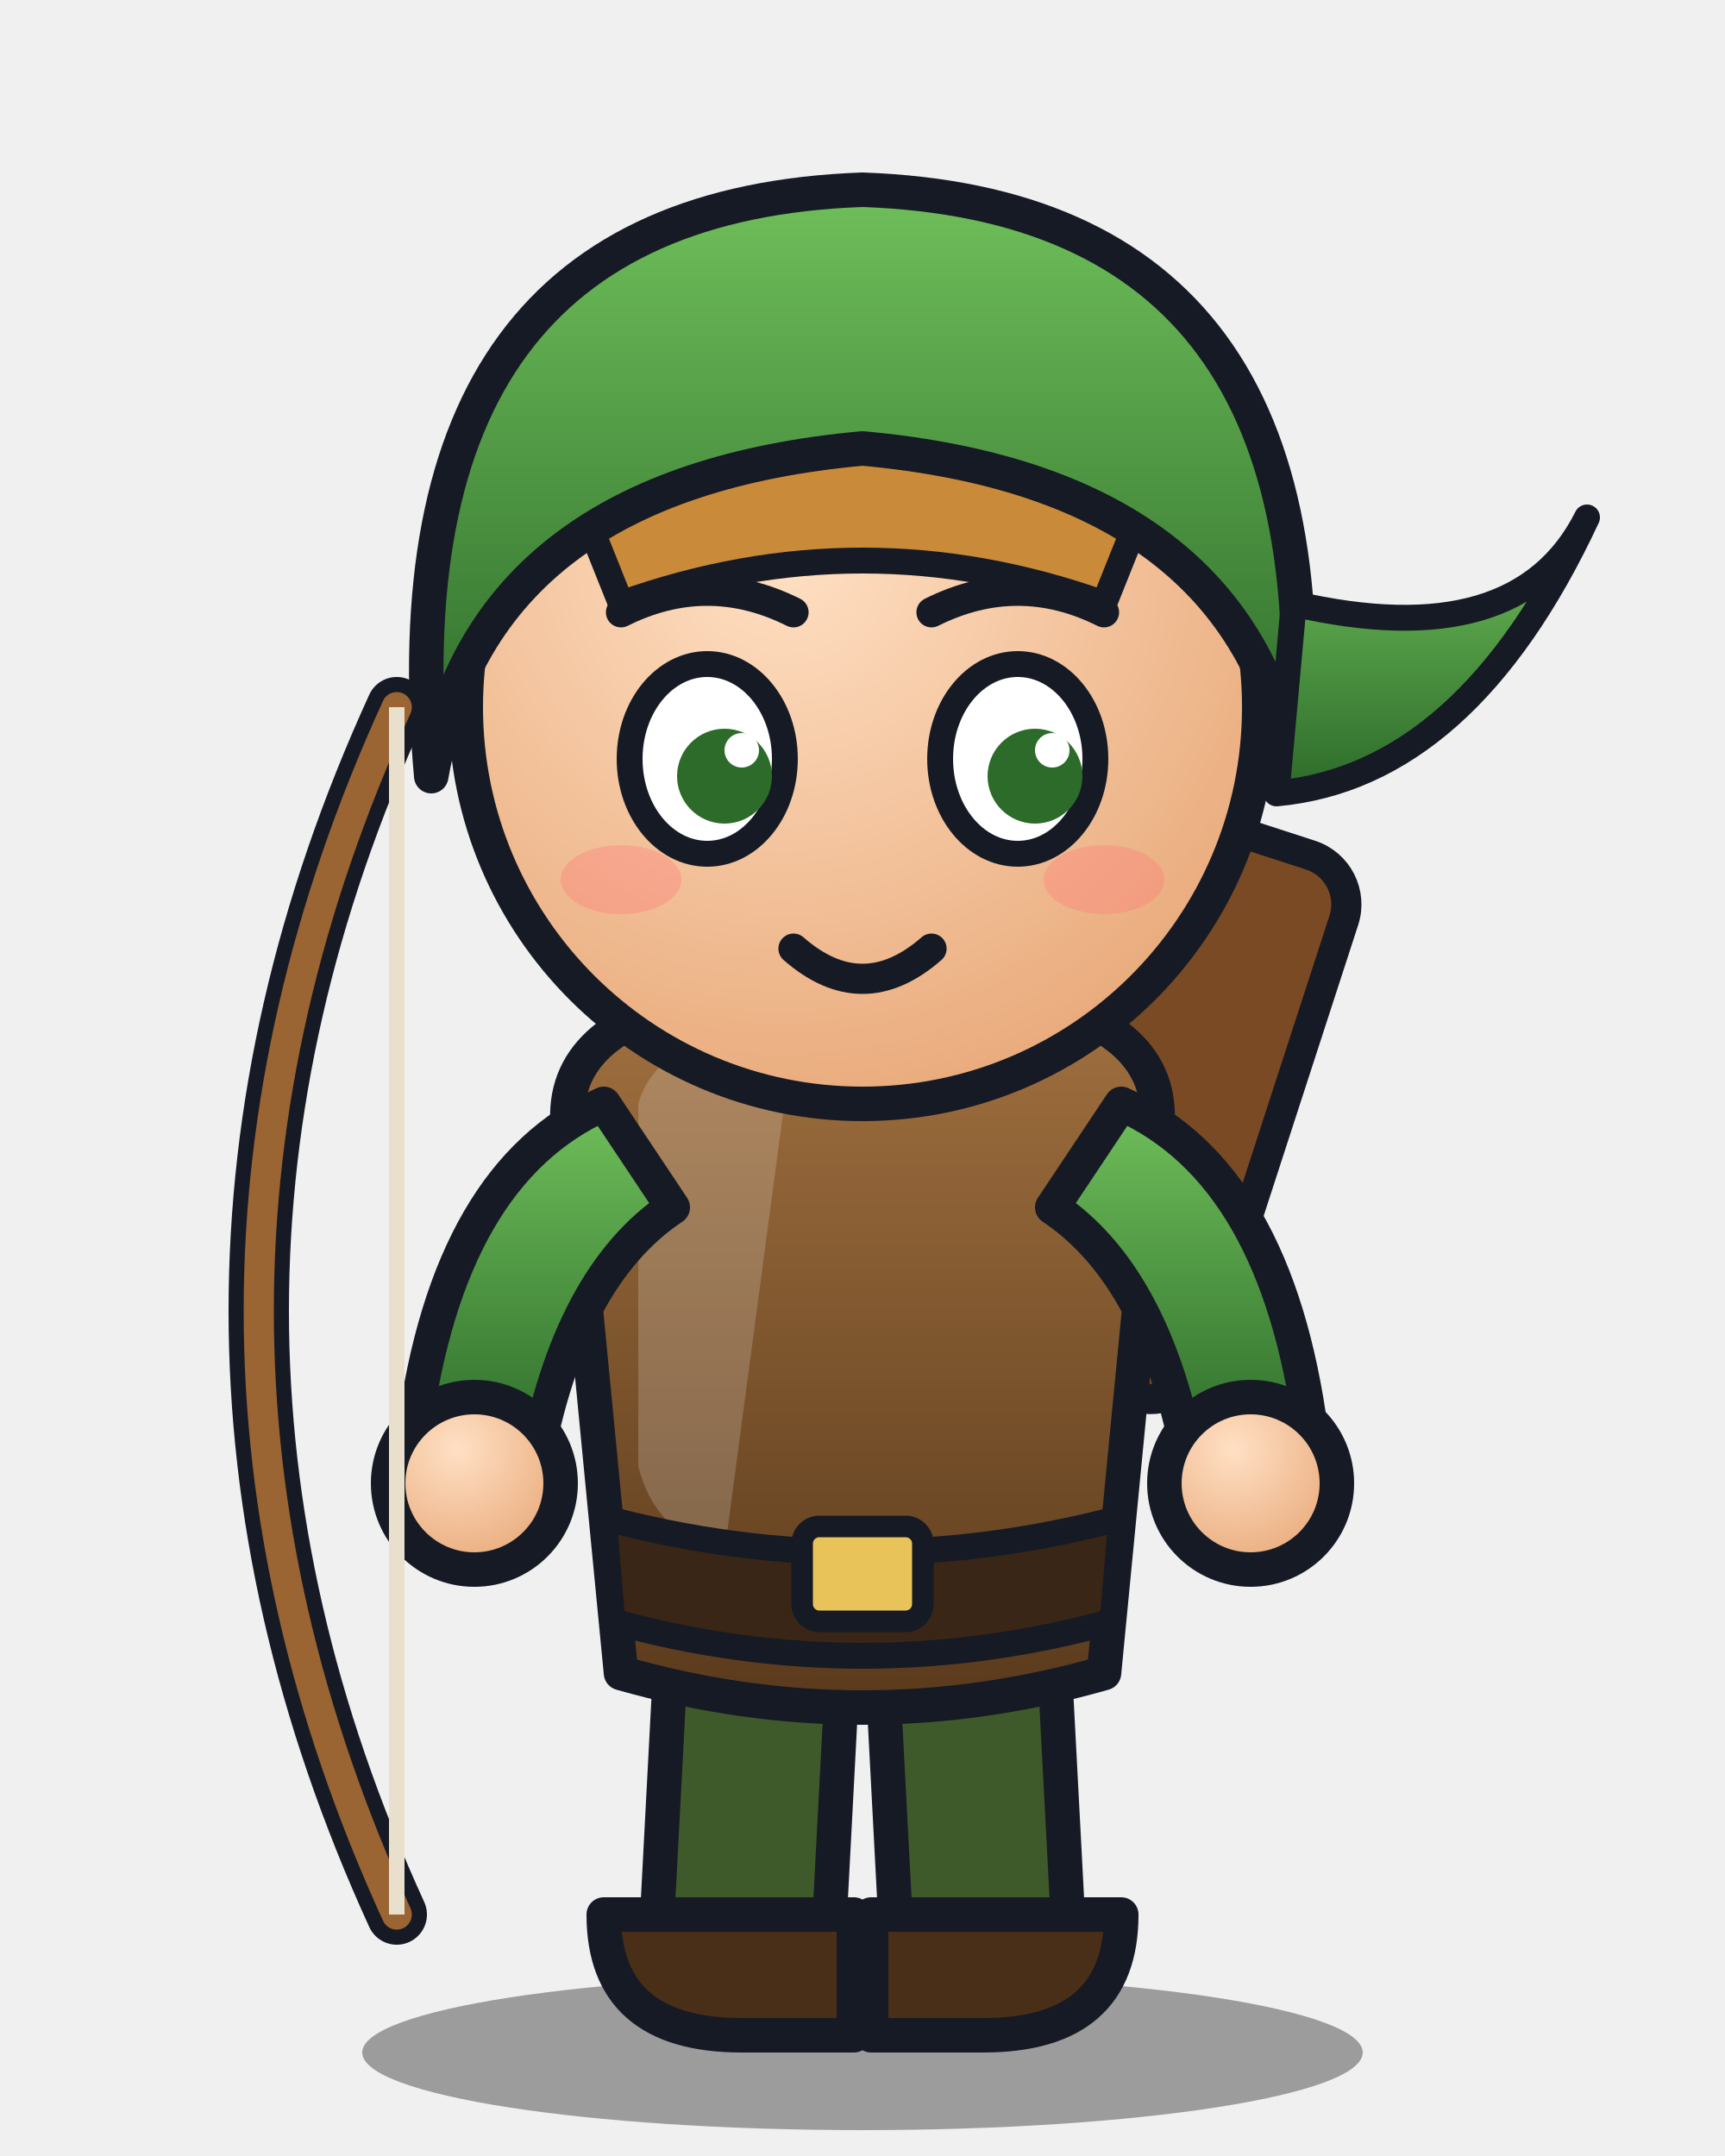
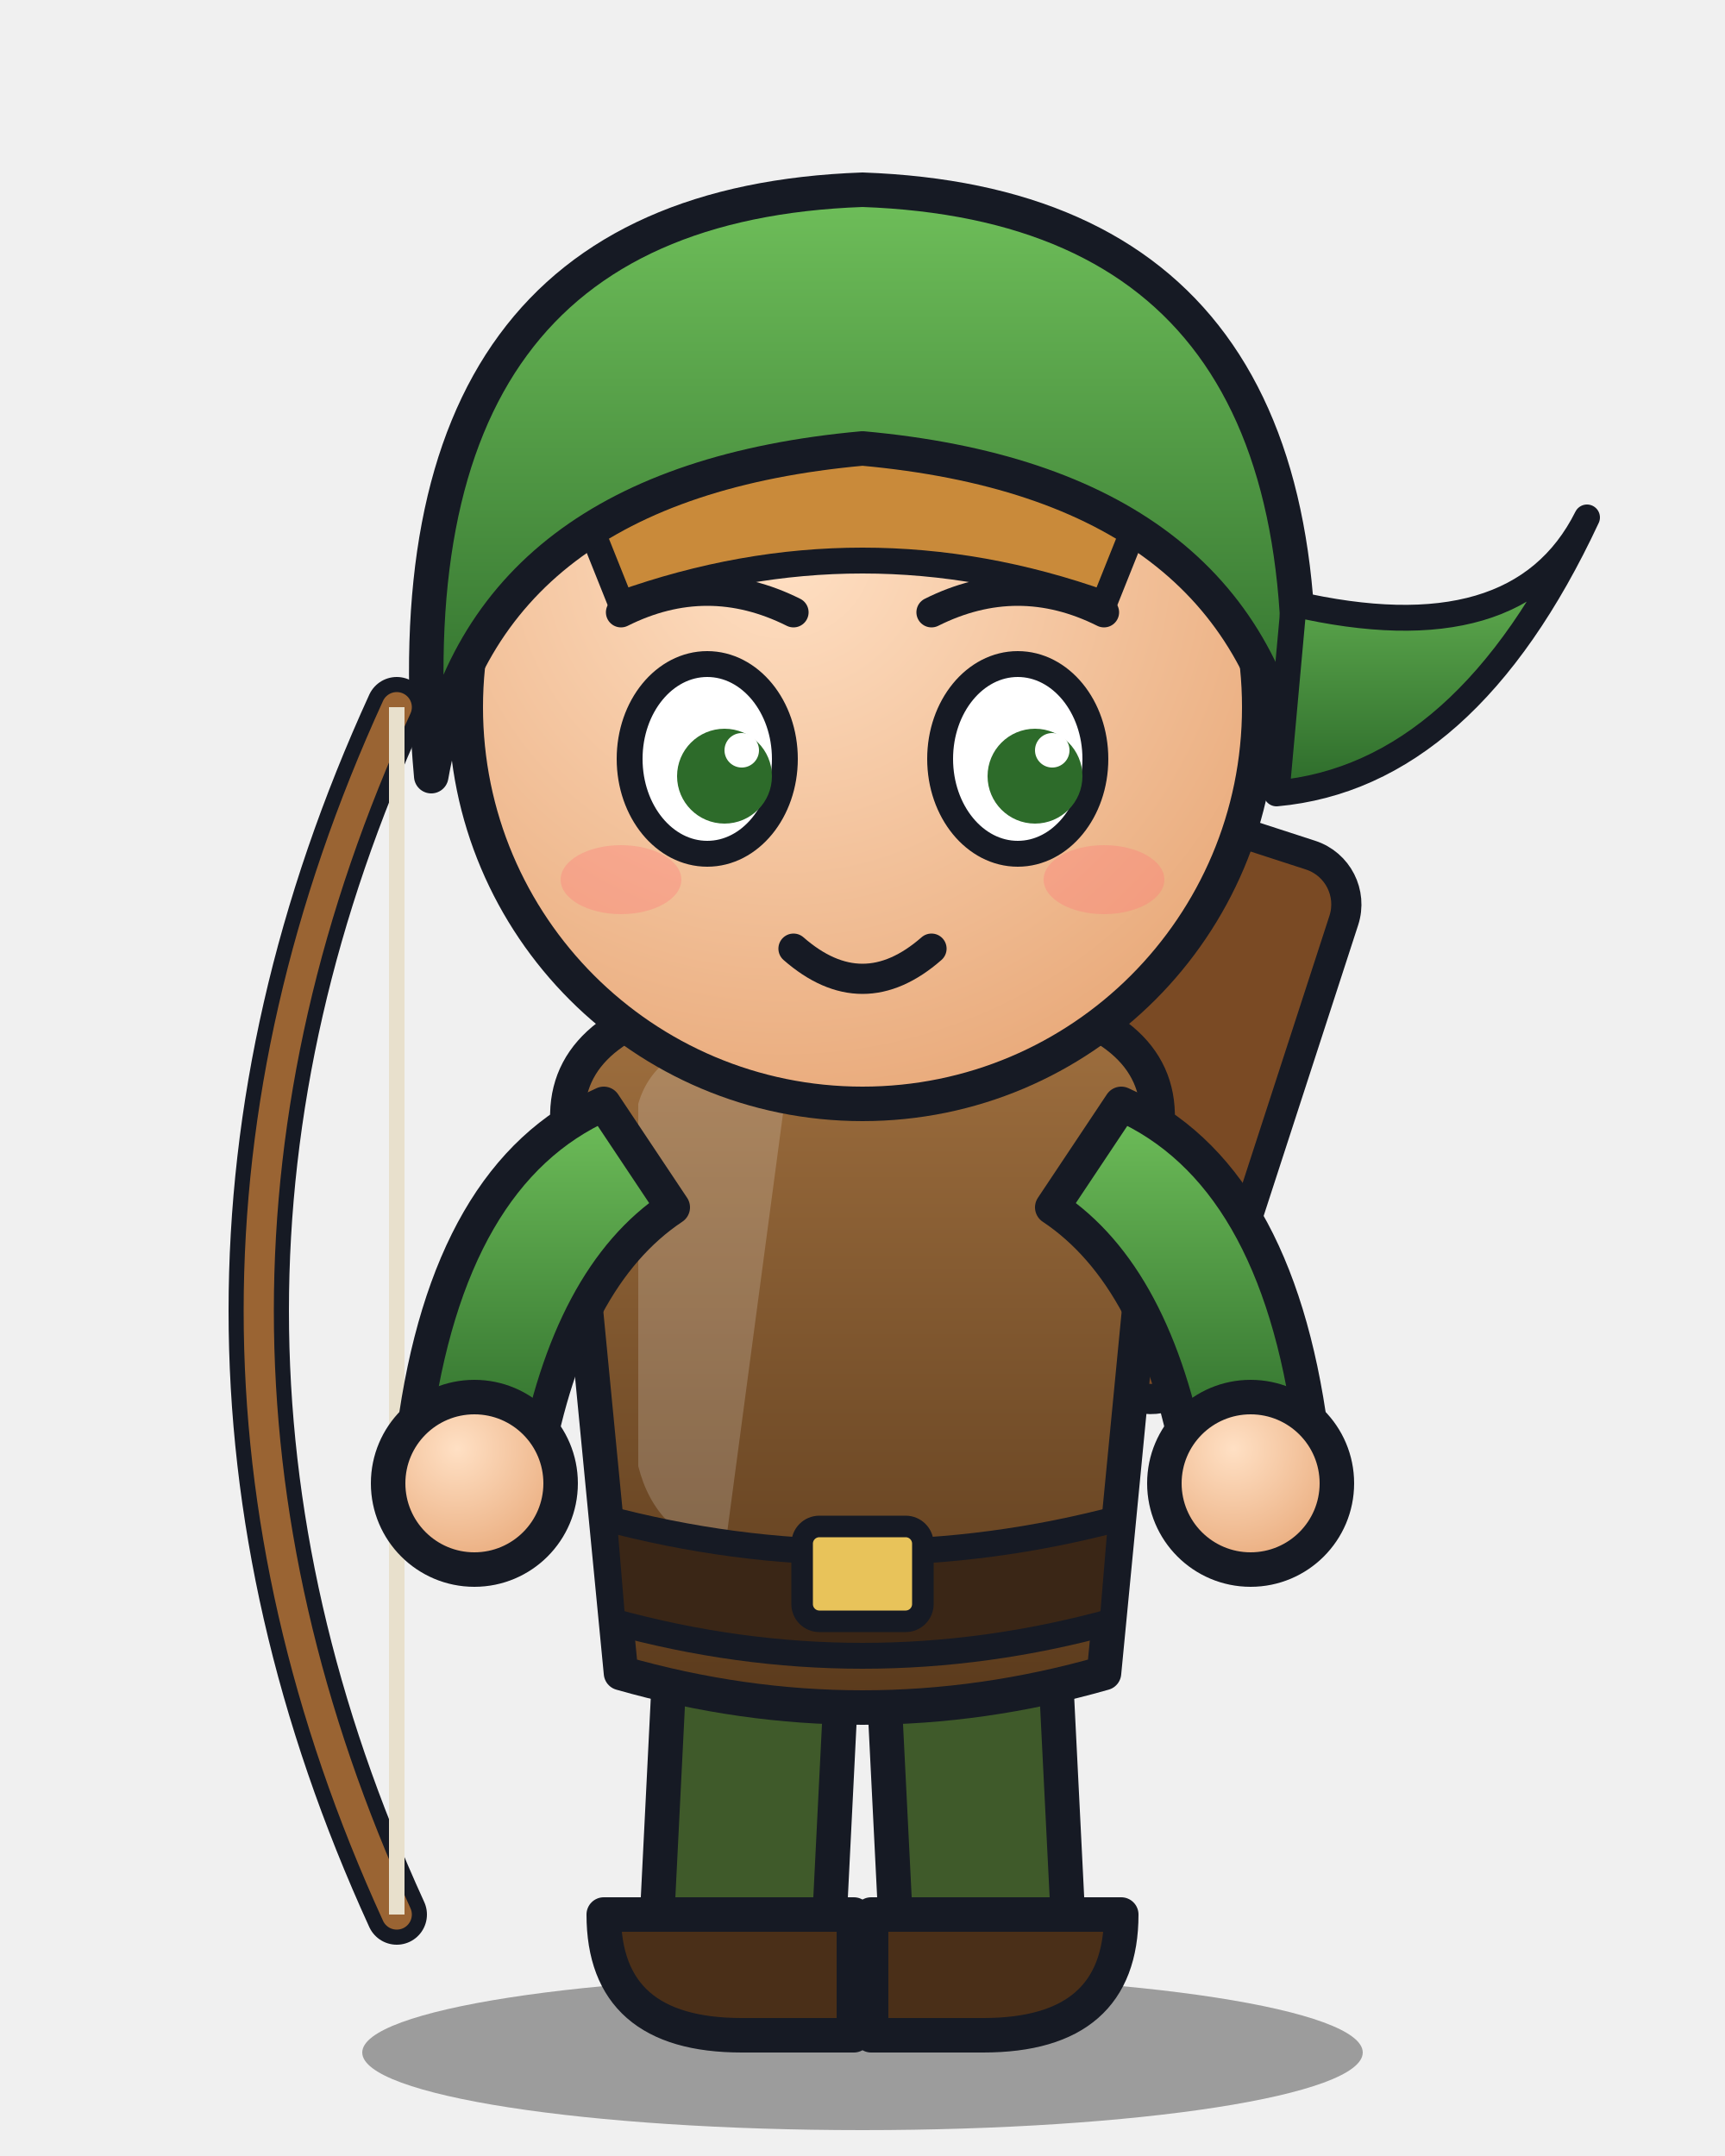
<svg xmlns="http://www.w3.org/2000/svg" viewBox="0 0 200 250" width="400" height="500">
  <defs>
    <linearGradient id="steel" x1="0" y1="0" x2="1" y2="1">
      <stop offset="0" stop-color="#ffffff" />
      <stop offset="1" stop-color="#8b9aa9" />
    </linearGradient>
    <linearGradient id="gold" x1="0" y1="0" x2="0" y2="1">
      <stop offset="0" stop-color="#ffe89a" />
      <stop offset="1" stop-color="#b07a16" />
    </linearGradient>
    <radialGradient id="orb" cx="40%" cy="35%" r="70%">
      <stop offset="0" stop-color="#e8fbff" />
      <stop offset="1" stop-color="#2aa8ff" />
    </radialGradient>
    <linearGradient id="shieldblue" x1="0" y1="0" x2="0" y2="1">
      <stop offset="0" stop-color="#4f8fe8" />
      <stop offset="1" stop-color="#1f3f8a" />
    </linearGradient>
    <radialGradient id="skin" cx="40%" cy="30%" r="75%">
      <stop offset="0" stop-color="#ffe0c4" />
      <stop offset="1" stop-color="#e8a878" />
    </radialGradient>
    <linearGradient id="green" x1="0" y1="0" x2="0" y2="1">
      <stop offset="0" stop-color="#6fbf5a" />
      <stop offset="1" stop-color="#2c6a2a" />
    </linearGradient>
    <linearGradient id="leather" x1="0" y1="0" x2="0" y2="1">
      <stop offset="0" stop-color="#a0703f" />
      <stop offset="1" stop-color="#5a3a1c" />
    </linearGradient>
  </defs>
  <ellipse cx="100" cy="238" rx="58" ry="9" fill="#000" fill-opacity=".35" />
  <rect x="126" y="96" width="22" height="66" rx="6" fill="#7a4a24" stroke="#161a24" stroke-width="3.5" transform="rotate(18 137 129)" />
  <path d="M130 98 L128 80 L134 86 Z" fill="#e8e0cc" stroke="#161a24" stroke-width="2" stroke-linejoin="round" stroke-linecap="round" />
  <path d="M135 98 L133 80 L139 86 Z" fill="#e8e0cc" stroke="#161a24" stroke-width="2" stroke-linejoin="round" stroke-linecap="round" />
  <path d="M140 98 L138 80 L144 86 Z" fill="#e8e0cc" stroke="#161a24" stroke-width="2" stroke-linejoin="round" stroke-linecap="round" />
-   <path d="M78 188 L76 226 L96 226 L98 188 Z" fill="#3f5a2a" stroke="#161a24" stroke-width="4" stroke-linejoin="round" stroke-linecap="round" />
-   <path d="M102 188 L104 226 L124 226 L122 188 Z" fill="#3f5a2a" stroke="#161a24" stroke-width="4" stroke-linejoin="round" stroke-linecap="round" />
+   <path d="M78 186 L76 226 L96 226 L98 186 Z" fill="#3f5a2a" stroke="#161a24" stroke-width="4" stroke-linejoin="round" stroke-linecap="round" />
  <path d="M70 222 Q70 236 86 236 L99 236 L99 222 Z" fill="#4a2f18" stroke="#161a24" stroke-width="4" stroke-linejoin="round" stroke-linecap="round" />
+   <path d="M102 186 L104 226 L124 226 L122 186 Z" fill="#3f5a2a" stroke="#161a24" stroke-width="4" stroke-linejoin="round" stroke-linecap="round" />
  <path d="M101 222 L101 236 L114 236 Q130 236 130 222 Z" fill="#4a2f18" stroke="#161a24" stroke-width="4" stroke-linejoin="round" stroke-linecap="round" />
  <path d="M66 132 Q64 120 80 116 L120 116 Q136 120 134 132 L128 194 Q100 202 72 194 Z" fill="url(#leather)" stroke="#161a24" stroke-width="4" stroke-linejoin="round" stroke-linecap="round" />
  <path d="M74 128 Q76 121 86 120 L92 120 L84 180 Q76 178 74 170 Z" fill="#ffffff" fill-opacity="0.18" />
  <path d="M70 176 Q100 184 130 176 L129 188 Q100 196 71 188 Z" fill="#3a2616" stroke="#161a24" stroke-width="3" stroke-linejoin="round" stroke-linecap="round" />
  <rect x="93" y="177" width="14" height="11" rx="2" fill="#e8c35a" stroke="#161a24" stroke-width="2.5" />
-   <path d="M70 128 Q52 136 48 166 L62 170 Q66 148 78 140 Z" fill="url(#green)" stroke="#161a24" stroke-width="4" stroke-linejoin="round" stroke-linecap="round" />
-   <circle cx="55" cy="172" r="10" fill="url(#skin)" stroke="#161a24" stroke-width="4" />
-   <path d="M130 128 Q148 136 152 166 L138 170 Q134 148 122 140 Z" fill="url(#green)" stroke="#161a24" stroke-width="4" stroke-linejoin="round" stroke-linecap="round" />
-   <circle cx="145" cy="172" r="10" fill="url(#skin)" stroke="#161a24" stroke-width="4" />
  <circle cx="100" cy="82" r="46" fill="url(#skin)" stroke="#161a24" stroke-width="4" />
  <path d="M70 64 Q76 44 98 40 Q80 52 74 72 Z" fill="#ffffff" fill-opacity="0.28" />
  <path d="M68 60 Q100 44 132 60 L128 70 Q100 60 72 70 Z" fill="#c98a3a" stroke="#161a24" stroke-width="3" stroke-linejoin="round" stroke-linecap="round" />
  <ellipse cx="82" cy="88" rx="9" ry="11" fill="#ffffff" stroke="#161a24" stroke-width="3" />
  <ellipse cx="118" cy="88" rx="9" ry="11" fill="#ffffff" stroke="#161a24" stroke-width="3" />
  <circle cx="84" cy="90" r="5.5" fill="#2d6b2a" stroke="#161a24" stroke-width="0" />
  <circle cx="120" cy="90" r="5.5" fill="#2d6b2a" stroke="#161a24" stroke-width="0" />
  <circle cx="86" cy="87" r="2" fill="#ffffff" stroke="#161a24" stroke-width="0" />
  <circle cx="122" cy="87" r="2" fill="#ffffff" stroke="#161a24" stroke-width="0" />
  <path d="M72 71 Q82 66 92 71" fill="none" stroke="#161a24" stroke-width="3.5" stroke-linejoin="round" stroke-linecap="round" />
  <path d="M108 71 Q118 66 128 71" fill="none" stroke="#161a24" stroke-width="3.5" stroke-linejoin="round" stroke-linecap="round" />
  <path d="M92 110 Q100 117 108 110" fill="none" stroke="#161a24" stroke-width="3.5" stroke-linejoin="round" stroke-linecap="round" />
  <ellipse cx="72" cy="102" rx="7" ry="4" fill="#ff7a7a" fill-opacity=".35" />
  <ellipse cx="128" cy="102" rx="7" ry="4" fill="#ff7a7a" fill-opacity=".35" />
  <path d="M50 90 Q44 24 100 22 Q156 24 150 90 Q144 56 100 52 Q56 56 50 90 Z" fill="url(#green)" stroke="#161a24" stroke-width="4" stroke-linejoin="round" stroke-linecap="round" />
  <path d="M150 70 Q176 76 184 60 Q170 90 148 92 Z" fill="url(#green)" stroke="#161a24" stroke-width="3" stroke-linejoin="round" stroke-linecap="round" />
  <path d="M46 82 Q14 152 46 222" fill="none" stroke="#161a24" stroke-width="7" stroke-linejoin="round" stroke-linecap="round" />
  <path d="M46 82 Q14 152 46 222" fill="none" stroke-width="3.5" stroke="#9a6433" stroke-linejoin="round" stroke-linecap="round" />
  <path d="M46 82 L46 222" stroke="#e8e0cc" stroke-width="1.8" />
+   <path d="M70 128 Q52 136 48 166 L62 170 Q66 148 78 140 Z" fill="url(#green)" stroke="#161a24" stroke-width="4" stroke-linejoin="round" stroke-linecap="round" />
+   <circle cx="55" cy="172" r="10" fill="url(#skin)" stroke="#161a24" stroke-width="4" />
+   <path d="M130 128 Q148 136 152 166 L138 170 Q134 148 122 140 Z" fill="url(#green)" stroke="#161a24" stroke-width="4" stroke-linejoin="round" stroke-linecap="round" />
+   <circle cx="145" cy="172" r="10" fill="url(#skin)" stroke="#161a24" stroke-width="4" />
</svg>
